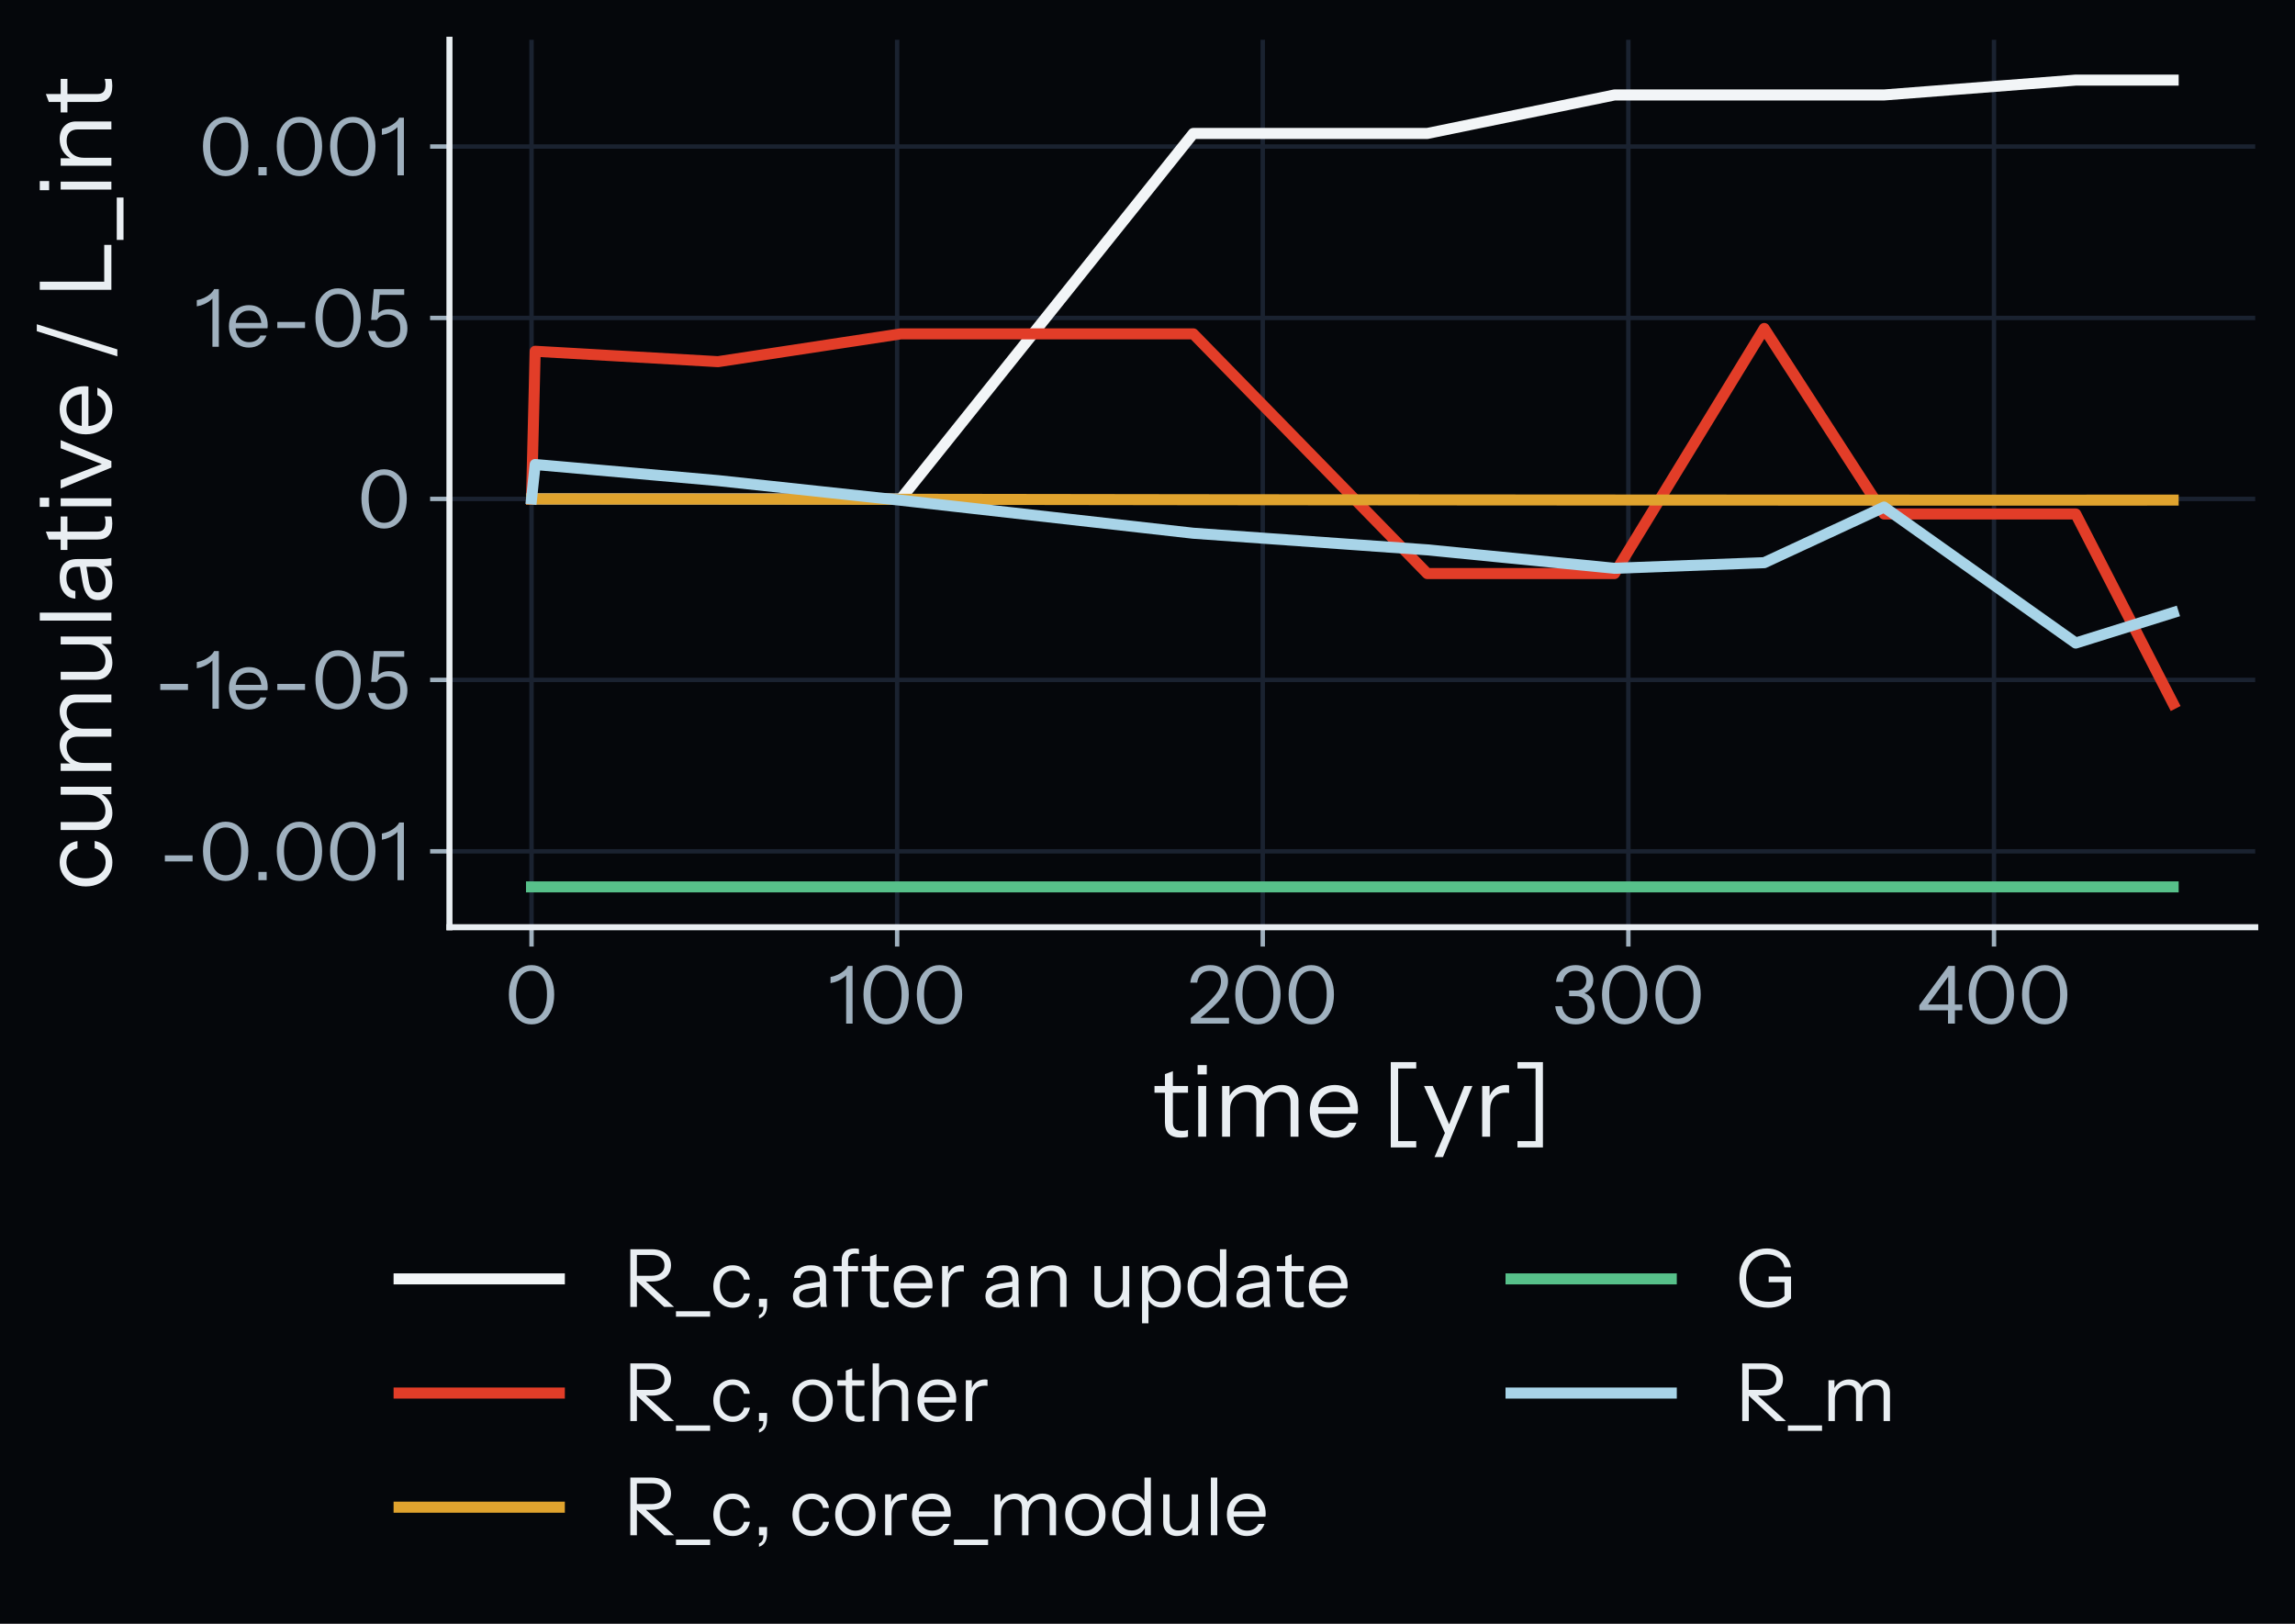
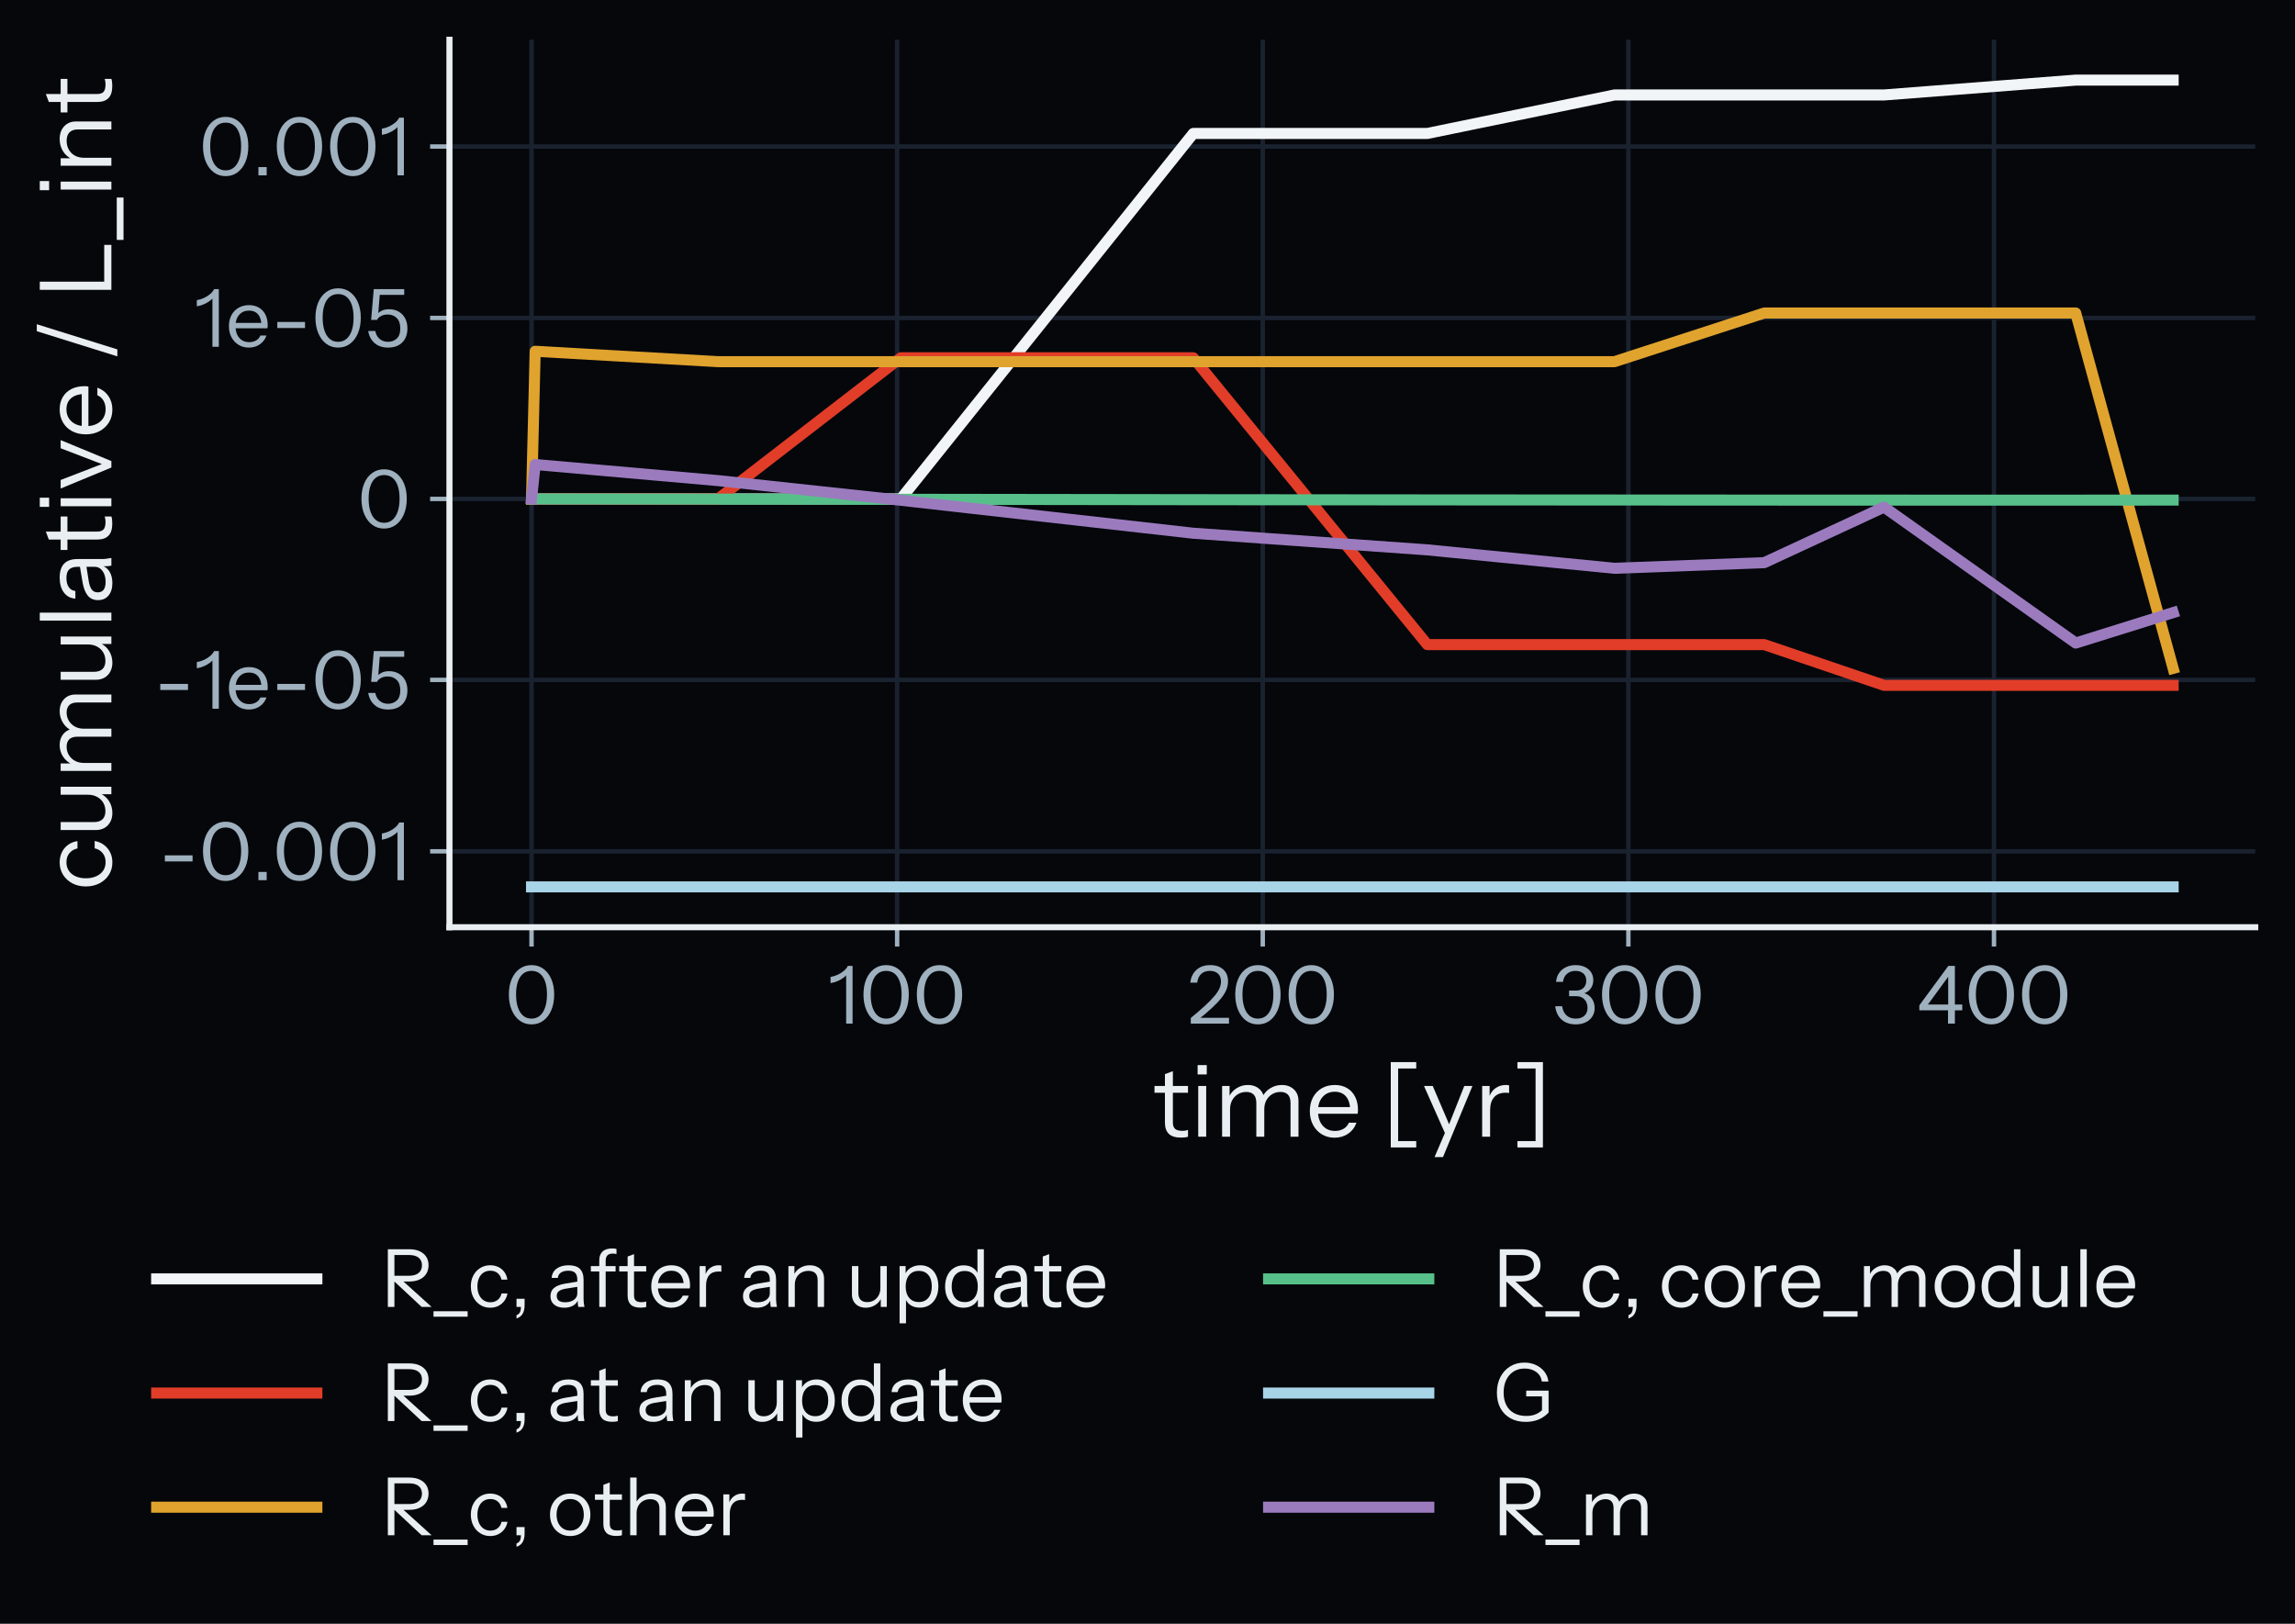
<svg xmlns="http://www.w3.org/2000/svg" xmlns:xlink="http://www.w3.org/1999/xlink" width="415.393pt" height="293.89pt" viewBox="0 0 415.393 293.89" version="1.1">
  <defs>
    <style type="text/css">*{stroke-linejoin: round; stroke-linecap: butt}</style>
  </defs>
  <g id="figure_1">
    <g id="patch_1">
      <path d="M 0 293.89  L 415.393 293.89  L 415.393 0  L 0 0  z " style="fill: #05070b" />
    </g>
    <g id="axes_1">
      <g id="patch_2">
        <path d="M 81.35 167.822  L 408.193 167.822  L 408.193 7.2  L 81.35 7.2  z " style="fill: #05070b" />
      </g>
      <g id="matplotlib.axis_1">
        <g id="xtick_1">
          <g id="line2d_1">
            <path d="M 96.206 167.822  L 96.206 7.2  " clip-path="url(#pb142c51e81)" style="fill: none; stroke: #1a2230; stroke-width: 0.8; stroke-linecap: square" />
          </g>
          <g id="line2d_2">
            <defs>
              <path id="m2e974000b8" d="M 0 0  L 0 3.5  " style="stroke: #9fb0be; stroke-width: 0.8" />
            </defs>
            <g>
              <use xlink:href="#m2e974000b8" x="96.206" y="167.822" style="fill: #9fb0be; stroke: #9fb0be; stroke-width: 0.8" />
            </g>
          </g>
          <g id="text_1">
            <g style="fill: #9fb0be" transform="translate(91.37817 185.2618) scale(0.145 -0.145)">
              <defs>
                <path id="InstrumentSans-Regular-30" d="M 2131 -64  Q 1587 -64 1180 240  Q 774 544 547 1085  Q 320 1626 320 2323  Q 320 3021 544 3549  Q 768 4077 1177 4374  Q 1587 4672 2131 4672  Q 2675 4672 3081 4374  Q 3488 4077 3715 3549  Q 3942 3021 3942 2323  Q 3942 1619 3715 1081  Q 3488 544 3081 240  Q 2675 -64 2131 -64  z M 2131 397  Q 2522 397 2797 630  Q 3072 864 3219 1296  Q 3366 1728 3366 2330  Q 3366 2925 3222 3347  Q 3078 3770 2803 3990  Q 2528 4211 2131 4211  Q 1734 4211 1459 3987  Q 1184 3763 1040 3344  Q 896 2925 896 2330  Q 896 1728 1043 1293  Q 1190 858 1465 627  Q 1741 397 2131 397  z " transform="scale(0.015625)" />
              </defs>
              <use xlink:href="#InstrumentSans-Regular-30" />
            </g>
          </g>
        </g>
        <g id="xtick_2">
          <g id="line2d_3">
            <path d="M 162.382 167.822  L 162.382 7.2  " clip-path="url(#pb142c51e81)" style="fill: none; stroke: #1a2230; stroke-width: 0.8; stroke-linecap: square" />
          </g>
          <g id="line2d_4">
            <g>
              <use xlink:href="#m2e974000b8" x="162.382" y="167.822" style="fill: #9fb0be; stroke: #9fb0be; stroke-width: 0.8" />
            </g>
          </g>
          <g id="text_2">
            <g style="fill: #9fb0be" transform="translate(149.8919 185.2618) scale(0.145 -0.145)">
              <defs>
                <path id="InstrumentSans-Regular-31" d="M 1440 0  L 1440 4083  L 1574 4051  Q 1498 3878 1280 3705  Q 1062 3533 777 3405  Q 493 3277 192 3232  L 192 3725  Q 493 3776 768 3904  Q 1043 4032 1257 4214  Q 1472 4397 1574 4608  L 1952 4608  L 1952 0  L 1440 0  z " transform="scale(0.015625)" />
              </defs>
              <use xlink:href="#InstrumentSans-Regular-31" />
              <use xlink:href="#InstrumentSans-Regular-30" transform="translate(39.09999 0)" />
              <use xlink:href="#InstrumentSans-Regular-30" transform="translate(105.7 0)" />
            </g>
          </g>
        </g>
        <g id="xtick_3">
          <g id="line2d_5">
            <path d="M 228.558 167.822  L 228.558 7.2  " clip-path="url(#pb142c51e81)" style="fill: none; stroke: #1a2230; stroke-width: 0.8; stroke-linecap: square" />
          </g>
          <g id="line2d_6">
            <g>
              <use xlink:href="#m2e974000b8" x="228.558" y="167.822" style="fill: #9fb0be; stroke: #9fb0be; stroke-width: 0.8" />
            </g>
          </g>
          <g id="text_3">
            <g style="fill: #9fb0be" transform="translate(214.951 185.2618) scale(0.145 -0.145)">
              <defs>
                <path id="InstrumentSans-Regular-32" d="M 256 0  L 256 448  Q 947 1018 1411 1446  Q 1875 1875 2153 2208  Q 2432 2541 2550 2819  Q 2669 3098 2669 3366  Q 2669 3763 2432 3987  Q 2195 4211 1779 4211  Q 1350 4211 1088 3968  Q 826 3725 768 3270  L 218 3270  Q 282 3898 701 4285  Q 1120 4672 1818 4672  Q 2464 4672 2848 4326  Q 3232 3981 3232 3379  Q 3232 3053 3107 2726  Q 2982 2400 2697 2041  Q 2413 1683 1949 1251  Q 1485 819 800 275  L 678 461  L 3309 461  L 3309 0  L 256 0  z " transform="scale(0.015625)" />
              </defs>
              <use xlink:href="#InstrumentSans-Regular-32" />
              <use xlink:href="#InstrumentSans-Regular-30" transform="translate(54.49999 0)" />
              <use xlink:href="#InstrumentSans-Regular-30" transform="translate(121.1 0)" />
            </g>
          </g>
        </g>
        <g id="xtick_4">
          <g id="line2d_7">
            <path d="M 294.734 167.822  L 294.734 7.2  " clip-path="url(#pb142c51e81)" style="fill: none; stroke: #1a2230; stroke-width: 0.8; stroke-linecap: square" />
          </g>
          <g id="line2d_8">
            <g>
              <use xlink:href="#m2e974000b8" x="294.734" y="167.822" style="fill: #9fb0be; stroke: #9fb0be; stroke-width: 0.8" />
            </g>
          </g>
          <g id="text_4">
            <g style="fill: #9fb0be" transform="translate(280.9164 185.2618) scale(0.145 -0.145)">
              <defs>
                <path id="InstrumentSans-Regular-33" d="M 1894 -64  Q 1434 -64 1085 105  Q 736 275 521 601  Q 307 928 256 1389  L 806 1389  Q 877 909 1158 653  Q 1440 397 1901 397  Q 2336 397 2585 627  Q 2835 858 2835 1254  Q 2835 1670 2592 1929  Q 2349 2189 1939 2189  L 1363 2189  L 1363 2637  L 1920 2637  Q 2291 2637 2512 2851  Q 2733 3066 2733 3424  Q 2733 3802 2499 4006  Q 2266 4211 1869 4211  Q 1478 4211 1203 3984  Q 928 3757 877 3334  L 320 3334  Q 358 3744 563 4041  Q 768 4339 1110 4505  Q 1453 4672 1882 4672  Q 2298 4672 2618 4525  Q 2938 4378 3117 4106  Q 3296 3834 3296 3469  Q 3296 3142 3149 2892  Q 3002 2643 2749 2502  Q 2496 2362 2170 2362  L 2131 2496  Q 2522 2496 2806 2333  Q 3091 2170 3248 1888  Q 3405 1606 3405 1235  Q 3405 851 3213 556  Q 3021 262 2681 99  Q 2342 -64 1894 -64  z " transform="scale(0.015625)" />
              </defs>
              <use xlink:href="#InstrumentSans-Regular-33" />
              <use xlink:href="#InstrumentSans-Regular-30" transform="translate(57.39999 0)" />
              <use xlink:href="#InstrumentSans-Regular-30" transform="translate(124 0)" />
            </g>
          </g>
        </g>
        <g id="xtick_5">
          <g id="line2d_9">
            <path d="M 360.911 167.822  L 360.911 7.2  " clip-path="url(#pb142c51e81)" style="fill: none; stroke: #1a2230; stroke-width: 0.8; stroke-linecap: square" />
          </g>
          <g id="line2d_10">
            <g>
              <use xlink:href="#m2e974000b8" x="360.911" y="167.822" style="fill: #9fb0be; stroke: #9fb0be; stroke-width: 0.8" />
            </g>
          </g>
          <g id="text_5">
            <g style="fill: #9fb0be" transform="translate(346.9044 185.2618) scale(0.145 -0.145)">
              <defs>
                <path id="InstrumentSans-Regular-34" d="M 2509 0  L 2509 1216  L 2522 1344  L 2522 3974  L 2694 3974  L 749 1312  L 576 1523  L 3648 1523  L 3648 1062  L 218 1062  L 218 1459  L 2534 4608  L 3059 4608  L 3059 0  L 2509 0  z " transform="scale(0.015625)" />
              </defs>
              <use xlink:href="#InstrumentSans-Regular-34" />
              <use xlink:href="#InstrumentSans-Regular-30" transform="translate(59.99999 0)" />
              <use xlink:href="#InstrumentSans-Regular-30" transform="translate(126.6 0)" />
            </g>
          </g>
        </g>
        <g id="text_6">
          <g style="fill: #e9eef2" transform="translate(208.6548 205.7343) scale(0.18 -0.18)">
            <defs>
              <path id="InstrumentSans-Regular-74" d="M 1818 -58  Q 1274 -58 1027 188  Q 781 435 781 902  L 781 4026  L 1293 4218  L 1293 909  Q 1293 634 1433 506  Q 1574 378 1894 378  Q 2022 378 2115 394  Q 2208 410 2266 435  L 2266 0  Q 2202 -26 2083 -42  Q 1965 -58 1818 -58  z M 109 2829  L 109 3264  L 2266 3264  L 2266 2829  L 109 2829  z " transform="scale(0.015625)" />
              <path id="InstrumentSans-Regular-69" d="M 512 0  L 512 3264  L 1024 3264  L 1024 0  L 512 0  z M 472 4006  L 472 4608  L 1061 4608  L 1061 4006  L 472 4006  z " transform="scale(0.015625)" />
              <path id="InstrumentSans-Regular-6d" d="M 512 0  L 512 3264  L 992 3264  L 992 2496  L 1024 2496  L 1024 0  L 512 0  z M 2714 0  L 2714 2163  Q 2714 2534 2547 2707  Q 2381 2880 2067 2880  Q 1773 2880 1536 2739  Q 1299 2598 1161 2348  Q 1024 2099 1024 1766  L 941 2541  Q 1107 2906 1440 3117  Q 1773 3328 2163 3328  Q 2637 3328 2931 3049  Q 3226 2771 3226 2298  L 3226 0  L 2714 0  z M 4915 0  L 4915 2163  Q 4915 2534 4748 2707  Q 4582 2880 4269 2880  Q 3974 2880 3737 2739  Q 3501 2598 3363 2348  Q 3226 2099 3226 1766  L 3098 2541  Q 3264 2906 3609 3117  Q 3955 3328 4352 3328  Q 4826 3328 5126 3049  Q 5427 2771 5427 2298  L 5427 0  L 4915 0  z " transform="scale(0.015625)" />
              <path id="InstrumentSans-Regular-65" d="M 1850 -64  Q 1382 -64 1024 157  Q 666 378 461 762  Q 256 1146 256 1645  Q 256 2144 457 2525  Q 659 2906 1024 3117  Q 1389 3328 1862 3328  Q 2317 3328 2653 3129  Q 2989 2931 3171 2572  Q 3354 2214 3354 1728  Q 3354 1664 3350 1606  Q 3347 1549 3334 1478  L 640 1478  L 640 1907  L 3021 1907  L 2854 1670  Q 2854 2259 2595 2576  Q 2336 2893 1862 2893  Q 1376 2893 1078 2557  Q 781 2221 781 1651  Q 781 1069 1078 720  Q 1376 371 1875 371  Q 2189 371 2425 508  Q 2662 646 2771 902  L 3258 902  Q 3098 454 2723 195  Q 2349 -64 1850 -64  z " transform="scale(0.015625)" />
              <path id="InstrumentSans-Regular-20" transform="scale(0.015625)" />
              <path id="InstrumentSans-Regular-5b" d="M 576 -691  L 576 4800  L 2214 4800  L 2214 4390  L 1050 4390  L 1050 -282  L 2214 -282  L 2214 -691  L 576 -691  z " transform="scale(0.015625)" />
              <path id="InstrumentSans-Regular-79" d="M 794 -1312  L 1523 384  L 1638 563  L 2707 3264  L 3232 3264  L 1338 -1312  L 794 -1312  z M 1581 -32  L 115 3264  L 678 3264  L 1939 314  L 1581 -32  z " transform="scale(0.015625)" />
              <path id="InstrumentSans-Regular-72" d="M 512 0  L 512 3264  L 992 3264  L 992 2432  L 1024 2432  L 1024 0  L 512 0  z M 1024 1702  L 941 2477  Q 1056 2893 1350 3110  Q 1645 3328 2029 3328  Q 2189 3328 2246 3302  L 2246 2810  Q 2214 2822 2156 2825  Q 2099 2829 2016 2829  Q 1530 2829 1277 2537  Q 1024 2246 1024 1702  z " transform="scale(0.015625)" />
              <path id="InstrumentSans-Regular-5d" d="M 2022 4800  L 2022 -691  L 384 -691  L 384 -282  L 1549 -282  L 1549 4390  L 384 4390  L 384 4800  L 2022 4800  z " transform="scale(0.015625)" />
            </defs>
            <use xlink:href="#InstrumentSans-Regular-74" />
            <use xlink:href="#InstrumentSans-Regular-69" transform="translate(37.7 0)" />
            <use xlink:href="#InstrumentSans-Regular-6d" transform="translate(61.69998 0)" />
            <use xlink:href="#InstrumentSans-Regular-65" transform="translate(153.9 0)" />
            <use xlink:href="#InstrumentSans-Regular-20" transform="translate(210.3 0)" />
            <use xlink:href="#InstrumentSans-Regular-5b" transform="translate(230.2999 0)" />
            <use xlink:href="#InstrumentSans-Regular-79" transform="translate(270.8999 0)" />
            <use xlink:href="#InstrumentSans-Regular-72" transform="translate(323.1999 0)" />
            <use xlink:href="#InstrumentSans-Regular-5d" transform="translate(360.6999 0)" />
          </g>
        </g>
      </g>
      <g id="matplotlib.axis_2">
        <g id="ytick_1">
          <g id="line2d_11">
            <path d="M 81.35 154.087  L 408.193 154.087  " clip-path="url(#pb142c51e81)" style="fill: none; stroke: #1a2230; stroke-width: 0.8; stroke-linecap: square" />
          </g>
          <g id="line2d_12">
            <defs>
              <path id="m2f46859ac6" d="M 0 0  L -3.5 0  " style="stroke: #9fb0be; stroke-width: 0.8" />
            </defs>
            <g>
              <use xlink:href="#m2f46859ac6" x="81.35" y="154.087" style="fill: #9fb0be; stroke: #9fb0be; stroke-width: 0.8" />
            </g>
          </g>
          <g id="text_7">
            <g style="fill: #9fb0be" transform="translate(28.67922 159.3072) scale(0.145 -0.145)">
              <defs>
                <path id="InstrumentSans-Regular-2d" d="M 512 1498  L 512 1984  L 2726 1984  L 2726 1498  L 512 1498  z " transform="scale(0.015625)" />
                <path id="InstrumentSans-Regular-2e" d="M 486 0  L 486 659  L 1146 659  L 1146 0  L 486 0  z " transform="scale(0.015625)" />
              </defs>
              <use xlink:href="#InstrumentSans-Regular-2d" />
              <use xlink:href="#InstrumentSans-Regular-30" transform="translate(50.59999 0)" />
              <use xlink:href="#InstrumentSans-Regular-2e" transform="translate(117.2 0)" />
              <use xlink:href="#InstrumentSans-Regular-30" transform="translate(142.7 0)" />
              <use xlink:href="#InstrumentSans-Regular-30" transform="translate(209.3 0)" />
              <use xlink:href="#InstrumentSans-Regular-31" transform="translate(275.8999 0)" />
            </g>
          </g>
        </g>
        <g id="ytick_2">
          <g id="line2d_13">
            <path d="M 81.35 123.056  L 408.193 123.056  " clip-path="url(#pb142c51e81)" style="fill: none; stroke: #1a2230; stroke-width: 0.8; stroke-linecap: square" />
          </g>
          <g id="line2d_14">
            <g>
              <use xlink:href="#m2f46859ac6" x="81.35" y="123.056" style="fill: #9fb0be; stroke: #9fb0be; stroke-width: 0.8" />
            </g>
          </g>
          <g id="text_8">
            <g style="fill: #9fb0be" transform="translate(27.85 128.2763) scale(0.145 -0.145)">
              <defs>
                <path id="InstrumentSans-Regular-35" d="M 1869 -64  Q 1184 -64 774 304  Q 365 672 275 1261  L 838 1261  Q 922 845 1194 621  Q 1466 397 1856 397  Q 2266 397 2550 653  Q 2835 909 2835 1466  Q 2835 2022 2550 2300  Q 2266 2579 1830 2579  Q 1517 2579 1286 2451  Q 1056 2323 979 2150  L 506 2150  L 717 4608  L 3149 4608  L 3149 4147  L 1030 4147  L 1210 4339  L 1062 2483  L 941 2528  Q 1056 2720 1312 2861  Q 1568 3002 1939 3002  Q 2368 3002 2697 2816  Q 3027 2630 3216 2288  Q 3405 1946 3405 1466  Q 3405 986 3216 643  Q 3027 301 2684 118  Q 2342 -64 1869 -64  z " transform="scale(0.015625)" />
              </defs>
              <use xlink:href="#InstrumentSans-Regular-2d" />
              <use xlink:href="#InstrumentSans-Regular-31" transform="translate(50.59999 0)" />
              <use xlink:href="#InstrumentSans-Regular-65" transform="translate(89.69998 0)" />
              <use xlink:href="#InstrumentSans-Regular-2d" transform="translate(146.1 0)" />
              <use xlink:href="#InstrumentSans-Regular-30" transform="translate(196.7 0)" />
              <use xlink:href="#InstrumentSans-Regular-35" transform="translate(263.3 0)" />
            </g>
          </g>
        </g>
        <g id="ytick_3">
          <g id="line2d_15">
            <path d="M 81.35 90.302  L 408.193 90.302  " clip-path="url(#pb142c51e81)" style="fill: none; stroke: #1a2230; stroke-width: 0.8; stroke-linecap: square" />
          </g>
          <g id="line2d_16">
            <g>
              <use xlink:href="#m2f46859ac6" x="81.35" y="90.302" style="fill: #9fb0be; stroke: #9fb0be; stroke-width: 0.8" />
            </g>
          </g>
          <g id="text_9">
            <g style="fill: #9fb0be" transform="translate(64.69359 95.52158) scale(0.145 -0.145)">
              <use xlink:href="#InstrumentSans-Regular-30" />
            </g>
          </g>
        </g>
        <g id="ytick_4">
          <g id="line2d_17">
            <path d="M 81.35 57.547  L 408.193 57.547  " clip-path="url(#pb142c51e81)" style="fill: none; stroke: #1a2230; stroke-width: 0.8; stroke-linecap: square" />
          </g>
          <g id="line2d_18">
            <g>
              <use xlink:href="#m2f46859ac6" x="81.35" y="57.547" style="fill: #9fb0be; stroke: #9fb0be; stroke-width: 0.8" />
            </g>
          </g>
          <g id="text_10">
            <g style="fill: #9fb0be" transform="translate(35.18609 62.76682) scale(0.145 -0.145)">
              <use xlink:href="#InstrumentSans-Regular-31" />
              <use xlink:href="#InstrumentSans-Regular-65" transform="translate(39.09999 0)" />
              <use xlink:href="#InstrumentSans-Regular-2d" transform="translate(95.49998 0)" />
              <use xlink:href="#InstrumentSans-Regular-30" transform="translate(146.1 0)" />
              <use xlink:href="#InstrumentSans-Regular-35" transform="translate(212.7 0)" />
            </g>
          </g>
        </g>
        <g id="ytick_5">
          <g id="line2d_19">
            <path d="M 81.35 26.516  L 408.193 26.516  " clip-path="url(#pb142c51e81)" style="fill: none; stroke: #1a2230; stroke-width: 0.8; stroke-linecap: square" />
          </g>
          <g id="line2d_20">
            <g>
              <use xlink:href="#m2f46859ac6" x="81.35" y="26.516" style="fill: #9fb0be; stroke: #9fb0be; stroke-width: 0.8" />
            </g>
          </g>
          <g id="text_11">
            <g style="fill: #9fb0be" transform="translate(36.01531 31.73599) scale(0.145 -0.145)">
              <use xlink:href="#InstrumentSans-Regular-30" />
              <use xlink:href="#InstrumentSans-Regular-2e" transform="translate(66.59999 0)" />
              <use xlink:href="#InstrumentSans-Regular-30" transform="translate(92.09998 0)" />
              <use xlink:href="#InstrumentSans-Regular-30" transform="translate(158.7 0)" />
              <use xlink:href="#InstrumentSans-Regular-31" transform="translate(225.3 0)" />
            </g>
          </g>
        </g>
        <g id="text_12">
          <g style="fill: #e9eef2" transform="translate(20.16 161.159) rotate(-90) scale(0.18 -0.18)">
            <defs>
              <path id="InstrumentSans-Regular-63" d="M 1805 -64  Q 1357 -64 1008 157  Q 659 378 457 765  Q 256 1152 256 1645  Q 256 2138 457 2515  Q 659 2893 1008 3110  Q 1357 3328 1798 3328  Q 2163 3328 2454 3187  Q 2746 3046 2934 2787  Q 3123 2528 3174 2182  L 2701 2182  Q 2637 2496 2406 2694  Q 2176 2893 1811 2893  Q 1498 2893 1267 2739  Q 1037 2586 909 2304  Q 781 2022 781 1645  Q 781 1267 909 979  Q 1037 691 1270 531  Q 1504 371 1818 371  Q 2170 371 2406 566  Q 2643 762 2707 1075  L 3181 1075  Q 3123 736 2928 477  Q 2733 218 2445 77  Q 2157 -64 1805 -64  z " transform="scale(0.015625)" />
              <path id="InstrumentSans-Regular-75" d="M 1574 -64  Q 1254 -64 1004 67  Q 755 198 614 438  Q 474 678 474 992  L 474 3264  L 986 3264  L 986 1126  Q 986 755 1168 569  Q 1350 384 1690 384  Q 1997 384 2233 525  Q 2470 666 2608 918  Q 2746 1171 2746 1498  L 2829 723  Q 2669 358 2329 147  Q 1990 -64 1574 -64  z M 2778 0  L 2778 768  L 2746 768  L 2746 3264  L 3258 3264  L 3258 0  L 2778 0  z " transform="scale(0.015625)" />
              <path id="InstrumentSans-Regular-6c" d="M 512 0  L 512 4608  L 1024 4608  L 1024 0  L 512 0  z " transform="scale(0.015625)" />
              <path id="InstrumentSans-Regular-61" d="M 2515 0  Q 2490 109 2480 249  Q 2470 390 2470 608  L 2438 608  L 2438 2170  Q 2438 2541 2268 2717  Q 2099 2893 1722 2893  Q 1350 2893 1129 2742  Q 909 2592 883 2317  L 390 2317  Q 422 2790 787 3059  Q 1152 3328 1741 3328  Q 2349 3328 2643 3040  Q 2938 2752 2938 2176  L 2938 608  Q 2938 467 2957 316  Q 2976 166 3008 0  L 2515 0  z M 1395 -64  Q 890 -64 592 182  Q 294 429 294 858  Q 294 1286 588 1523  Q 883 1760 1446 1856  L 2586 2048  L 2586 1626  L 1523 1459  Q 1165 1402 979 1267  Q 794 1133 794 877  Q 794 627 963 499  Q 1133 371 1466 371  Q 1894 371 2166 566  Q 2438 762 2438 1075  L 2522 621  Q 2419 294 2121 115  Q 1824 -64 1395 -64  z " transform="scale(0.015625)" />
              <path id="InstrumentSans-Regular-76" d="M 1466 0  L 115 3264  L 666 3264  L 1792 346  L 1587 346  L 2707 3264  L 3232 3264  L 1882 0  L 1466 0  z " transform="scale(0.015625)" />
              <path id="InstrumentSans-Regular-2f" d="M 384 -384  L 2003 4800  L 2451 4800  L 832 -384  L 384 -384  z " transform="scale(0.015625)" />
              <path id="InstrumentSans-Regular-4c" d="M 550 0  L 550 4608  L 1075 4608  L 1075 0  L 550 0  z M 819 0  L 819 461  L 3443 461  L 3443 0  L 819 0  z " transform="scale(0.015625)" />
              <path id="InstrumentSans-Regular-5f" d="M 0 -781  L 0 -346  L 2726 -346  L 2726 -781  L 0 -781  z " transform="scale(0.015625)" />
              <path id="InstrumentSans-Regular-6e" d="M 512 0  L 512 3264  L 992 3264  L 992 2496  L 1024 2496  L 1024 0  L 512 0  z M 2848 0  L 2848 2138  Q 2848 2509 2662 2694  Q 2477 2880 2112 2880  Q 1792 2880 1545 2739  Q 1299 2598 1161 2348  Q 1024 2099 1024 1766  L 941 2541  Q 1107 2906 1449 3117  Q 1792 3328 2227 3328  Q 2739 3328 3049 3037  Q 3360 2746 3360 2272  L 3360 0  L 2848 0  z " transform="scale(0.015625)" />
            </defs>
            <use xlink:href="#InstrumentSans-Regular-63" />
            <use xlink:href="#InstrumentSans-Regular-75" transform="translate(53.29999 0)" />
            <use xlink:href="#InstrumentSans-Regular-6d" transform="translate(112.2 0)" />
            <use xlink:href="#InstrumentSans-Regular-75" transform="translate(204.4 0)" />
            <use xlink:href="#InstrumentSans-Regular-6c" transform="translate(263.3 0)" />
            <use xlink:href="#InstrumentSans-Regular-61" transform="translate(287.2999 0)" />
            <use xlink:href="#InstrumentSans-Regular-74" transform="translate(340.5999 0)" />
            <use xlink:href="#InstrumentSans-Regular-69" transform="translate(378.2999 0)" />
            <use xlink:href="#InstrumentSans-Regular-76" transform="translate(402.2999 0)" />
            <use xlink:href="#InstrumentSans-Regular-65" transform="translate(454.5999 0)" />
            <use xlink:href="#InstrumentSans-Regular-20" transform="translate(510.9999 0)" />
            <use xlink:href="#InstrumentSans-Regular-2f" transform="translate(530.9999 0)" />
            <use xlink:href="#InstrumentSans-Regular-20" transform="translate(575.2999 0)" />
            <use xlink:href="#InstrumentSans-Regular-4c" transform="translate(595.2998 0)" />
            <use xlink:href="#InstrumentSans-Regular-5f" transform="translate(654.0998 0)" />
            <use xlink:href="#InstrumentSans-Regular-69" transform="translate(696.6998 0)" />
            <use xlink:href="#InstrumentSans-Regular-6e" transform="translate(720.6998 0)" />
            <use xlink:href="#InstrumentSans-Regular-74" transform="translate(780.5998 0)" />
          </g>
        </g>
      </g>
      <g id="line2d_21">
        <path d="M 96.206 90.302  L 96.868 90.302  L 129.956 90.302  L 163.044 90.302  L 215.985 24.156  L 258.338 24.156  L 292.22 17.187  L 319.325 17.187  L 341.01 17.187  L 375.705 14.501  L 393.337 14.501  " clip-path="url(#pb142c51e81)" style="fill: none; stroke: #f2f5f7; stroke-width: 2; stroke-linecap: square" />
      </g>
      <g id="line2d_22">
-         <path d="M 96.206 90.302  L 96.868 63.577  L 129.956 65.459  L 163.044 60.427  L 215.985 60.427  L 258.338 103.812  L 292.22 103.812  L 319.325 59.45  L 341.01 93.022  L 375.705 93.022  L 393.337 127.349  " clip-path="url(#pb142c51e81)" style="fill: none; stroke: #e23d28; stroke-width: 2; stroke-linecap: square" />
+         <path d="M 96.206 90.302  L 96.868 90.302  L 129.956 90.302  L 163.044 64.754  L 215.985 64.754  L 258.338 116.667  L 292.22 116.667  L 319.325 116.667  L 341.01 124.04  L 375.705 124.04  L 393.337 124.04  " clip-path="url(#pb142c51e81)" style="fill: none; stroke: #e23d28; stroke-width: 2; stroke-linecap: square" />
      </g>
      <g id="line2d_23">
-         <path d="M 96.206 90.302  L 96.868 90.302  L 129.956 90.336  L 163.044 90.367  L 215.985 90.44  L 258.338 90.477  L 292.22 90.498  L 319.325 90.513  L 341.01 90.52  L 375.705 90.521  L 393.337 90.511  " clip-path="url(#pb142c51e81)" style="fill: none; stroke: #e0a32e; stroke-width: 2; stroke-linecap: square" />
+         <path d="M 96.206 90.302  L 96.868 63.577  L 129.956 65.459  L 163.044 65.459  L 215.985 65.459  L 258.338 65.459  L 292.22 65.459  L 319.325 56.656  L 341.01 56.656  L 375.705 56.656  L 393.337 120.97  " clip-path="url(#pb142c51e81)" style="fill: none; stroke: #e0a32e; stroke-width: 2; stroke-linecap: square" />
      </g>
      <g id="line2d_24">
-         <path d="M 96.206 160.521  L 96.868 160.521  L 129.956 160.521  L 163.044 160.521  L 215.985 160.521  L 258.338 160.521  L 292.22 160.521  L 319.325 160.521  L 341.01 160.521  L 375.705 160.521  L 393.337 160.521  " clip-path="url(#pb142c51e81)" style="fill: none; stroke: #57c08a; stroke-width: 2; stroke-linecap: square" />
+         <path d="M 96.206 90.302  L 96.868 90.302  L 129.956 90.336  L 163.044 90.367  L 215.985 90.44  L 258.338 90.477  L 292.22 90.498  L 319.325 90.513  L 341.01 90.52  L 375.705 90.521  L 393.337 90.511  " clip-path="url(#pb142c51e81)" style="fill: none; stroke: #57c08a; stroke-width: 2; stroke-linecap: square" />
      </g>
      <g id="line2d_25">
-         <path d="M 96.206 90.302  L 96.868 84.071  L 129.956 86.987  L 163.044 90.544  L 215.985 96.512  L 258.338 99.52  L 292.22 102.858  L 319.325 101.84  L 341.01 91.779  L 375.705 116.386  L 393.337 110.873  " clip-path="url(#pb142c51e81)" style="fill: none; stroke: #a8d4e8; stroke-width: 2; stroke-linecap: square" />
+         <path d="M 96.206 160.521  L 96.868 160.521  L 129.956 160.521  L 163.044 160.521  L 215.985 160.521  L 258.338 160.521  L 292.22 160.521  L 319.325 160.521  L 341.01 160.521  L 375.705 160.521  L 393.337 160.521  " clip-path="url(#pb142c51e81)" style="fill: none; stroke: #a8d4e8; stroke-width: 2; stroke-linecap: square" />
+       </g>
+       <g id="line2d_26">
+         <path d="M 96.206 90.302  L 96.868 84.071  L 129.956 86.987  L 163.044 90.544  L 215.985 96.512  L 258.338 99.52  L 292.22 102.858  L 319.325 101.84  L 341.01 91.779  L 375.705 116.386  L 393.337 110.873  " clip-path="url(#pb142c51e81)" style="fill: none; stroke: #9b7bbe; stroke-width: 2; stroke-linecap: square" />
      </g>
      <g id="patch_3">
        <path d="M 81.35 167.822  L 81.35 7.2  " style="fill: none; stroke: #e9eef2; stroke-width: 1.1; stroke-linejoin: miter; stroke-linecap: square" />
      </g>
      <g id="patch_4">
        <path d="M 81.35 167.822  L 408.193 167.822  " style="fill: none; stroke: #e9eef2; stroke-width: 1.1; stroke-linejoin: miter; stroke-linecap: square" />
      </g>
    </g>
    <g id="legend_1">
-       <g id="line2d_26">
-         <path d="M 72.238 231.468  L 86.738 231.468  L 101.238 231.468  " style="fill: none; stroke: #f2f5f7; stroke-width: 2; stroke-linecap: square" />
+       <g id="line2d_27">
+         <path d="M 28.353 231.468  L 42.853 231.468  L 57.353 231.468  " style="fill: none; stroke: #f2f5f7; stroke-width: 2; stroke-linecap: square" />
      </g>
      <g id="text_13">
-         <g style="fill: #e9eef2" transform="translate(112.8383 236.5425) scale(0.145 -0.145)">
+         <g style="fill: #e9eef2" transform="translate(68.95319 236.5425) scale(0.145 -0.145)">
          <defs>
            <path id="InstrumentSans-Regular-52" d="M 550 0  L 550 4608  L 2253 4608  Q 2746 4608 3091 4448  Q 3437 4288 3619 4003  Q 3802 3718 3802 3328  Q 3802 2938 3619 2646  Q 3437 2355 3091 2192  Q 2746 2029 2253 2029  L 934 2029  L 934 2490  L 2234 2490  Q 2746 2490 3011 2714  Q 3277 2938 3277 3328  Q 3277 3712 3014 3929  Q 2752 4147 2234 4147  L 1075 4147  L 1075 0  L 550 0  z M 3251 0  L 800 2285  L 1517 2285  L 4045 0  L 3251 0  z " transform="scale(0.015625)" />
            <path id="InstrumentSans-Regular-2c" d="M 493 -922  L 493 -659  Q 678 -589 761 -438  Q 845 -288 845 19  L 1043 0  L 493 0  L 493 653  L 1139 653  L 1139 134  Q 1139 -275 985 -544  Q 832 -813 493 -922  z " transform="scale(0.015625)" />
            <path id="InstrumentSans-Regular-66" d="M 781 0  L 781 3725  Q 781 4173 1040 4422  Q 1299 4672 1830 4672  Q 1958 4672 2032 4659  Q 2106 4646 2157 4627  L 2157 4224  Q 2112 4237 2032 4249  Q 1952 4262 1862 4262  Q 1568 4262 1430 4115  Q 1293 3968 1293 3699  L 1293 0  L 781 0  z M 109 2829  L 109 3264  L 2086 3264  L 2086 2829  L 109 2829  z " transform="scale(0.015625)" />
            <path id="InstrumentSans-Regular-70" d="M 2125 -58  Q 1664 -58 1350 166  Q 1037 390 922 800  L 1024 813  L 1024 -1312  L 512 -1312  L 512 3264  L 992 3264  L 992 2502  L 922 2522  Q 1043 2899 1382 3113  Q 1722 3328 2170 3328  Q 2605 3328 2928 3117  Q 3251 2906 3430 2528  Q 3610 2150 3610 1645  Q 3610 1133 3424 749  Q 3238 365 2905 153  Q 2573 -58 2125 -58  z M 2048 390  Q 2534 390 2809 726  Q 3085 1062 3085 1645  Q 3085 2221 2809 2550  Q 2534 2880 2048 2880  Q 1562 2880 1280 2544  Q 998 2208 998 1626  Q 998 1056 1280 723  Q 1562 390 2048 390  z " transform="scale(0.015625)" />
            <path id="InstrumentSans-Regular-64" d="M 2886 0  L 2886 762  L 2950 742  Q 2829 371 2505 153  Q 2182 -64 1734 -64  Q 1293 -64 963 147  Q 634 358 451 736  Q 269 1114 269 1619  Q 269 2131 454 2515  Q 640 2899 973 3110  Q 1306 3322 1754 3322  Q 2214 3322 2528 3098  Q 2842 2874 2957 2464  L 2854 2451  L 2854 4608  L 3366 4608  L 3366 0  L 2886 0  z M 1830 384  Q 2323 384 2601 720  Q 2880 1056 2880 1638  Q 2880 2208 2598 2541  Q 2317 2874 1830 2874  Q 1344 2874 1069 2541  Q 794 2208 794 1619  Q 794 1043 1069 713  Q 1344 384 1830 384  z " transform="scale(0.015625)" />
          </defs>
          <use xlink:href="#InstrumentSans-Regular-52" />
          <use xlink:href="#InstrumentSans-Regular-5f" transform="translate(65.59999 0)" />
          <use xlink:href="#InstrumentSans-Regular-63" transform="translate(108.2 0)" />
          <use xlink:href="#InstrumentSans-Regular-2c" transform="translate(161.5 0)" />
          <use xlink:href="#InstrumentSans-Regular-20" transform="translate(187 0)" />
          <use xlink:href="#InstrumentSans-Regular-61" transform="translate(206.9999 0)" />
          <use xlink:href="#InstrumentSans-Regular-66" transform="translate(260.2999 0)" />
          <use xlink:href="#InstrumentSans-Regular-74" transform="translate(295.6999 0)" />
          <use xlink:href="#InstrumentSans-Regular-65" transform="translate(333.3999 0)" />
          <use xlink:href="#InstrumentSans-Regular-72" transform="translate(389.7999 0)" />
          <use xlink:href="#InstrumentSans-Regular-20" transform="translate(427.2999 0)" />
          <use xlink:href="#InstrumentSans-Regular-61" transform="translate(447.2999 0)" />
          <use xlink:href="#InstrumentSans-Regular-6e" transform="translate(500.5999 0)" />
          <use xlink:href="#InstrumentSans-Regular-20" transform="translate(560.4999 0)" />
          <use xlink:href="#InstrumentSans-Regular-75" transform="translate(580.4998 0)" />
          <use xlink:href="#InstrumentSans-Regular-70" transform="translate(639.3998 0)" />
          <use xlink:href="#InstrumentSans-Regular-64" transform="translate(699.9998 0)" />
          <use xlink:href="#InstrumentSans-Regular-61" transform="translate(760.5998 0)" />
          <use xlink:href="#InstrumentSans-Regular-74" transform="translate(813.8998 0)" />
          <use xlink:href="#InstrumentSans-Regular-65" transform="translate(851.5998 0)" />
        </g>
      </g>
-       <g id="line2d_27">
-         <path d="M 72.238 252.13  L 86.738 252.13  L 101.238 252.13  " style="fill: none; stroke: #e23d28; stroke-width: 2; stroke-linecap: square" />
+       <g id="line2d_28">
+         <path d="M 28.353 252.13  L 42.853 252.13  L 57.353 252.13  " style="fill: none; stroke: #e23d28; stroke-width: 2; stroke-linecap: square" />
      </g>
      <g id="text_14">
-         <g style="fill: #e9eef2" transform="translate(112.8383 257.205) scale(0.145 -0.145)">
+         <g style="fill: #e9eef2" transform="translate(68.95319 257.205) scale(0.145 -0.145)">
+           <use xlink:href="#InstrumentSans-Regular-52" />
+           <use xlink:href="#InstrumentSans-Regular-5f" transform="translate(65.59999 0)" />
+           <use xlink:href="#InstrumentSans-Regular-63" transform="translate(108.2 0)" />
+           <use xlink:href="#InstrumentSans-Regular-2c" transform="translate(161.5 0)" />
+           <use xlink:href="#InstrumentSans-Regular-20" transform="translate(187 0)" />
+           <use xlink:href="#InstrumentSans-Regular-61" transform="translate(206.9999 0)" />
+           <use xlink:href="#InstrumentSans-Regular-74" transform="translate(260.2999 0)" />
+           <use xlink:href="#InstrumentSans-Regular-20" transform="translate(297.9999 0)" />
+           <use xlink:href="#InstrumentSans-Regular-61" transform="translate(317.9999 0)" />
+           <use xlink:href="#InstrumentSans-Regular-6e" transform="translate(371.2999 0)" />
+           <use xlink:href="#InstrumentSans-Regular-20" transform="translate(431.1999 0)" />
+           <use xlink:href="#InstrumentSans-Regular-75" transform="translate(451.1999 0)" />
+           <use xlink:href="#InstrumentSans-Regular-70" transform="translate(510.0999 0)" />
+           <use xlink:href="#InstrumentSans-Regular-64" transform="translate(570.6999 0)" />
+           <use xlink:href="#InstrumentSans-Regular-61" transform="translate(631.2998 0)" />
+           <use xlink:href="#InstrumentSans-Regular-74" transform="translate(684.5998 0)" />
+           <use xlink:href="#InstrumentSans-Regular-65" transform="translate(722.2998 0)" />
+         </g>
+       </g>
+       <g id="line2d_29">
+         <path d="M 28.353 272.793  L 42.853 272.793  L 57.353 272.793  " style="fill: none; stroke: #e0a32e; stroke-width: 2; stroke-linecap: square" />
+       </g>
+       <g id="text_15">
+         <g style="fill: #e9eef2" transform="translate(68.95319 277.8675) scale(0.145 -0.145)">
          <defs>
            <path id="InstrumentSans-Regular-6f" d="M 1869 -64  Q 1389 -64 1024 160  Q 659 384 457 771  Q 256 1158 256 1645  Q 256 2138 461 2515  Q 666 2893 1027 3110  Q 1389 3328 1869 3328  Q 2355 3328 2716 3110  Q 3078 2893 3280 2515  Q 3482 2138 3482 1645  Q 3482 1158 3280 771  Q 3078 384 2716 160  Q 2355 -64 1869 -64  z M 1869 371  Q 2202 371 2445 534  Q 2688 698 2822 986  Q 2957 1274 2957 1651  Q 2957 2214 2659 2553  Q 2362 2893 1869 2893  Q 1382 2893 1081 2553  Q 781 2214 781 1651  Q 781 1274 915 986  Q 1050 698 1296 534  Q 1542 371 1869 371  z " transform="scale(0.015625)" />
            <path id="InstrumentSans-Regular-68" d="M 512 0  L 512 4608  L 1024 4608  L 1024 0  L 512 0  z M 2848 0  L 2848 2138  Q 2848 2509 2662 2694  Q 2477 2880 2112 2880  Q 1792 2880 1545 2739  Q 1299 2598 1161 2348  Q 1024 2099 1024 1766  L 941 2541  Q 1107 2906 1449 3117  Q 1792 3328 2227 3328  Q 2739 3328 3049 3037  Q 3360 2746 3360 2272  L 3360 0  L 2848 0  z " transform="scale(0.015625)" />
          </defs>
          <use xlink:href="#InstrumentSans-Regular-52" />
          <use xlink:href="#InstrumentSans-Regular-5f" transform="translate(65.59999 0)" />
          <use xlink:href="#InstrumentSans-Regular-63" transform="translate(108.2 0)" />
          <use xlink:href="#InstrumentSans-Regular-2c" transform="translate(161.5 0)" />
          <use xlink:href="#InstrumentSans-Regular-20" transform="translate(187 0)" />
          <use xlink:href="#InstrumentSans-Regular-6f" transform="translate(206.9999 0)" />
          <use xlink:href="#InstrumentSans-Regular-74" transform="translate(265.3999 0)" />
          <use xlink:href="#InstrumentSans-Regular-68" transform="translate(303.0999 0)" />
          <use xlink:href="#InstrumentSans-Regular-65" transform="translate(362.9999 0)" />
          <use xlink:href="#InstrumentSans-Regular-72" transform="translate(419.3999 0)" />
        </g>
      </g>
-       <g id="line2d_28">
-         <path d="M 72.238 272.793  L 86.738 272.793  L 101.238 272.793  " style="fill: none; stroke: #e0a32e; stroke-width: 2; stroke-linecap: square" />
-       </g>
-       <g id="text_15">
-         <g style="fill: #e9eef2" transform="translate(112.8383 277.8675) scale(0.145 -0.145)">
+       <g id="line2d_30">
+         <path d="M 229.613 231.468  L 244.113 231.468  L 258.613 231.468  " style="fill: none; stroke: #57c08a; stroke-width: 2; stroke-linecap: square" />
+       </g>
+       <g id="text_16">
+         <g style="fill: #e9eef2" transform="translate(270.2132 236.5425) scale(0.145 -0.145)">
          <use xlink:href="#InstrumentSans-Regular-52" />
          <use xlink:href="#InstrumentSans-Regular-5f" transform="translate(65.59999 0)" />
          <use xlink:href="#InstrumentSans-Regular-63" transform="translate(108.2 0)" />
          <use xlink:href="#InstrumentSans-Regular-2c" transform="translate(161.5 0)" />
          <use xlink:href="#InstrumentSans-Regular-20" transform="translate(187 0)" />
          <use xlink:href="#InstrumentSans-Regular-63" transform="translate(206.9999 0)" />
          <use xlink:href="#InstrumentSans-Regular-6f" transform="translate(260.2999 0)" />
          <use xlink:href="#InstrumentSans-Regular-72" transform="translate(318.6999 0)" />
          <use xlink:href="#InstrumentSans-Regular-65" transform="translate(356.1999 0)" />
          <use xlink:href="#InstrumentSans-Regular-5f" transform="translate(412.5999 0)" />
          <use xlink:href="#InstrumentSans-Regular-6d" transform="translate(455.1999 0)" />
          <use xlink:href="#InstrumentSans-Regular-6f" transform="translate(547.3999 0)" />
          <use xlink:href="#InstrumentSans-Regular-64" transform="translate(605.7999 0)" />
          <use xlink:href="#InstrumentSans-Regular-75" transform="translate(666.3999 0)" />
          <use xlink:href="#InstrumentSans-Regular-6c" transform="translate(725.2998 0)" />
          <use xlink:href="#InstrumentSans-Regular-65" transform="translate(749.2998 0)" />
        </g>
      </g>
-       <g id="line2d_29">
-         <path d="M 273.498 231.468  L 287.998 231.468  L 302.498 231.468  " style="fill: none; stroke: #57c08a; stroke-width: 2; stroke-linecap: square" />
-       </g>
-       <g id="text_16">
-         <g style="fill: #e9eef2" transform="translate(314.0983 236.5425) scale(0.145 -0.145)">
+       <g id="line2d_31">
+         <path d="M 229.613 252.13  L 244.113 252.13  L 258.613 252.13  " style="fill: none; stroke: #a8d4e8; stroke-width: 2; stroke-linecap: square" />
+       </g>
+       <g id="text_17">
+         <g style="fill: #e9eef2" transform="translate(270.2132 257.205) scale(0.145 -0.145)">
          <defs>
            <path id="InstrumentSans-Regular-47" d="M 2624 -64  Q 1920 -64 1401 224  Q 883 512 601 1033  Q 320 1555 320 2266  Q 320 2976 598 3517  Q 877 4058 1373 4365  Q 1869 4672 2515 4672  Q 3021 4672 3433 4480  Q 3846 4288 4112 3949  Q 4378 3610 4435 3162  L 3910 3162  Q 3846 3635 3472 3916  Q 3098 4198 2534 4198  Q 2029 4198 1651 3958  Q 1274 3718 1066 3289  Q 858 2861 858 2278  Q 858 1696 1072 1277  Q 1286 858 1692 634  Q 2099 410 2669 410  Q 3059 410 3366 522  Q 3674 634 3923 870  L 4448 678  Q 4096 307 3638 121  Q 3181 -64 2624 -64  z M 3923 678  L 3923 2170  L 4122 1971  L 2662 1971  L 2662 2432  L 4448 2432  L 4448 678  L 3923 678  z " transform="scale(0.015625)" />
          </defs>
          <use xlink:href="#InstrumentSans-Regular-47" />
        </g>
      </g>
-       <g id="line2d_30">
-         <path d="M 273.498 252.13  L 287.998 252.13  L 302.498 252.13  " style="fill: none; stroke: #a8d4e8; stroke-width: 2; stroke-linecap: square" />
-       </g>
-       <g id="text_17">
-         <g style="fill: #e9eef2" transform="translate(314.0983 257.205) scale(0.145 -0.145)">
+       <g id="line2d_32">
+         <path d="M 229.613 272.793  L 244.113 272.793  L 258.613 272.793  " style="fill: none; stroke: #9b7bbe; stroke-width: 2; stroke-linecap: square" />
+       </g>
+       <g id="text_18">
+         <g style="fill: #e9eef2" transform="translate(270.2132 277.8675) scale(0.145 -0.145)">
          <use xlink:href="#InstrumentSans-Regular-52" />
          <use xlink:href="#InstrumentSans-Regular-5f" transform="translate(65.59999 0)" />
          <use xlink:href="#InstrumentSans-Regular-6d" transform="translate(108.2 0)" />
        </g>
      </g>
    </g>
  </g>
  <defs>
    <clipPath id="pb142c51e81">
      <rect x="81.35" y="7.2" width="326.844" height="160.622" />
    </clipPath>
  </defs>
</svg>
